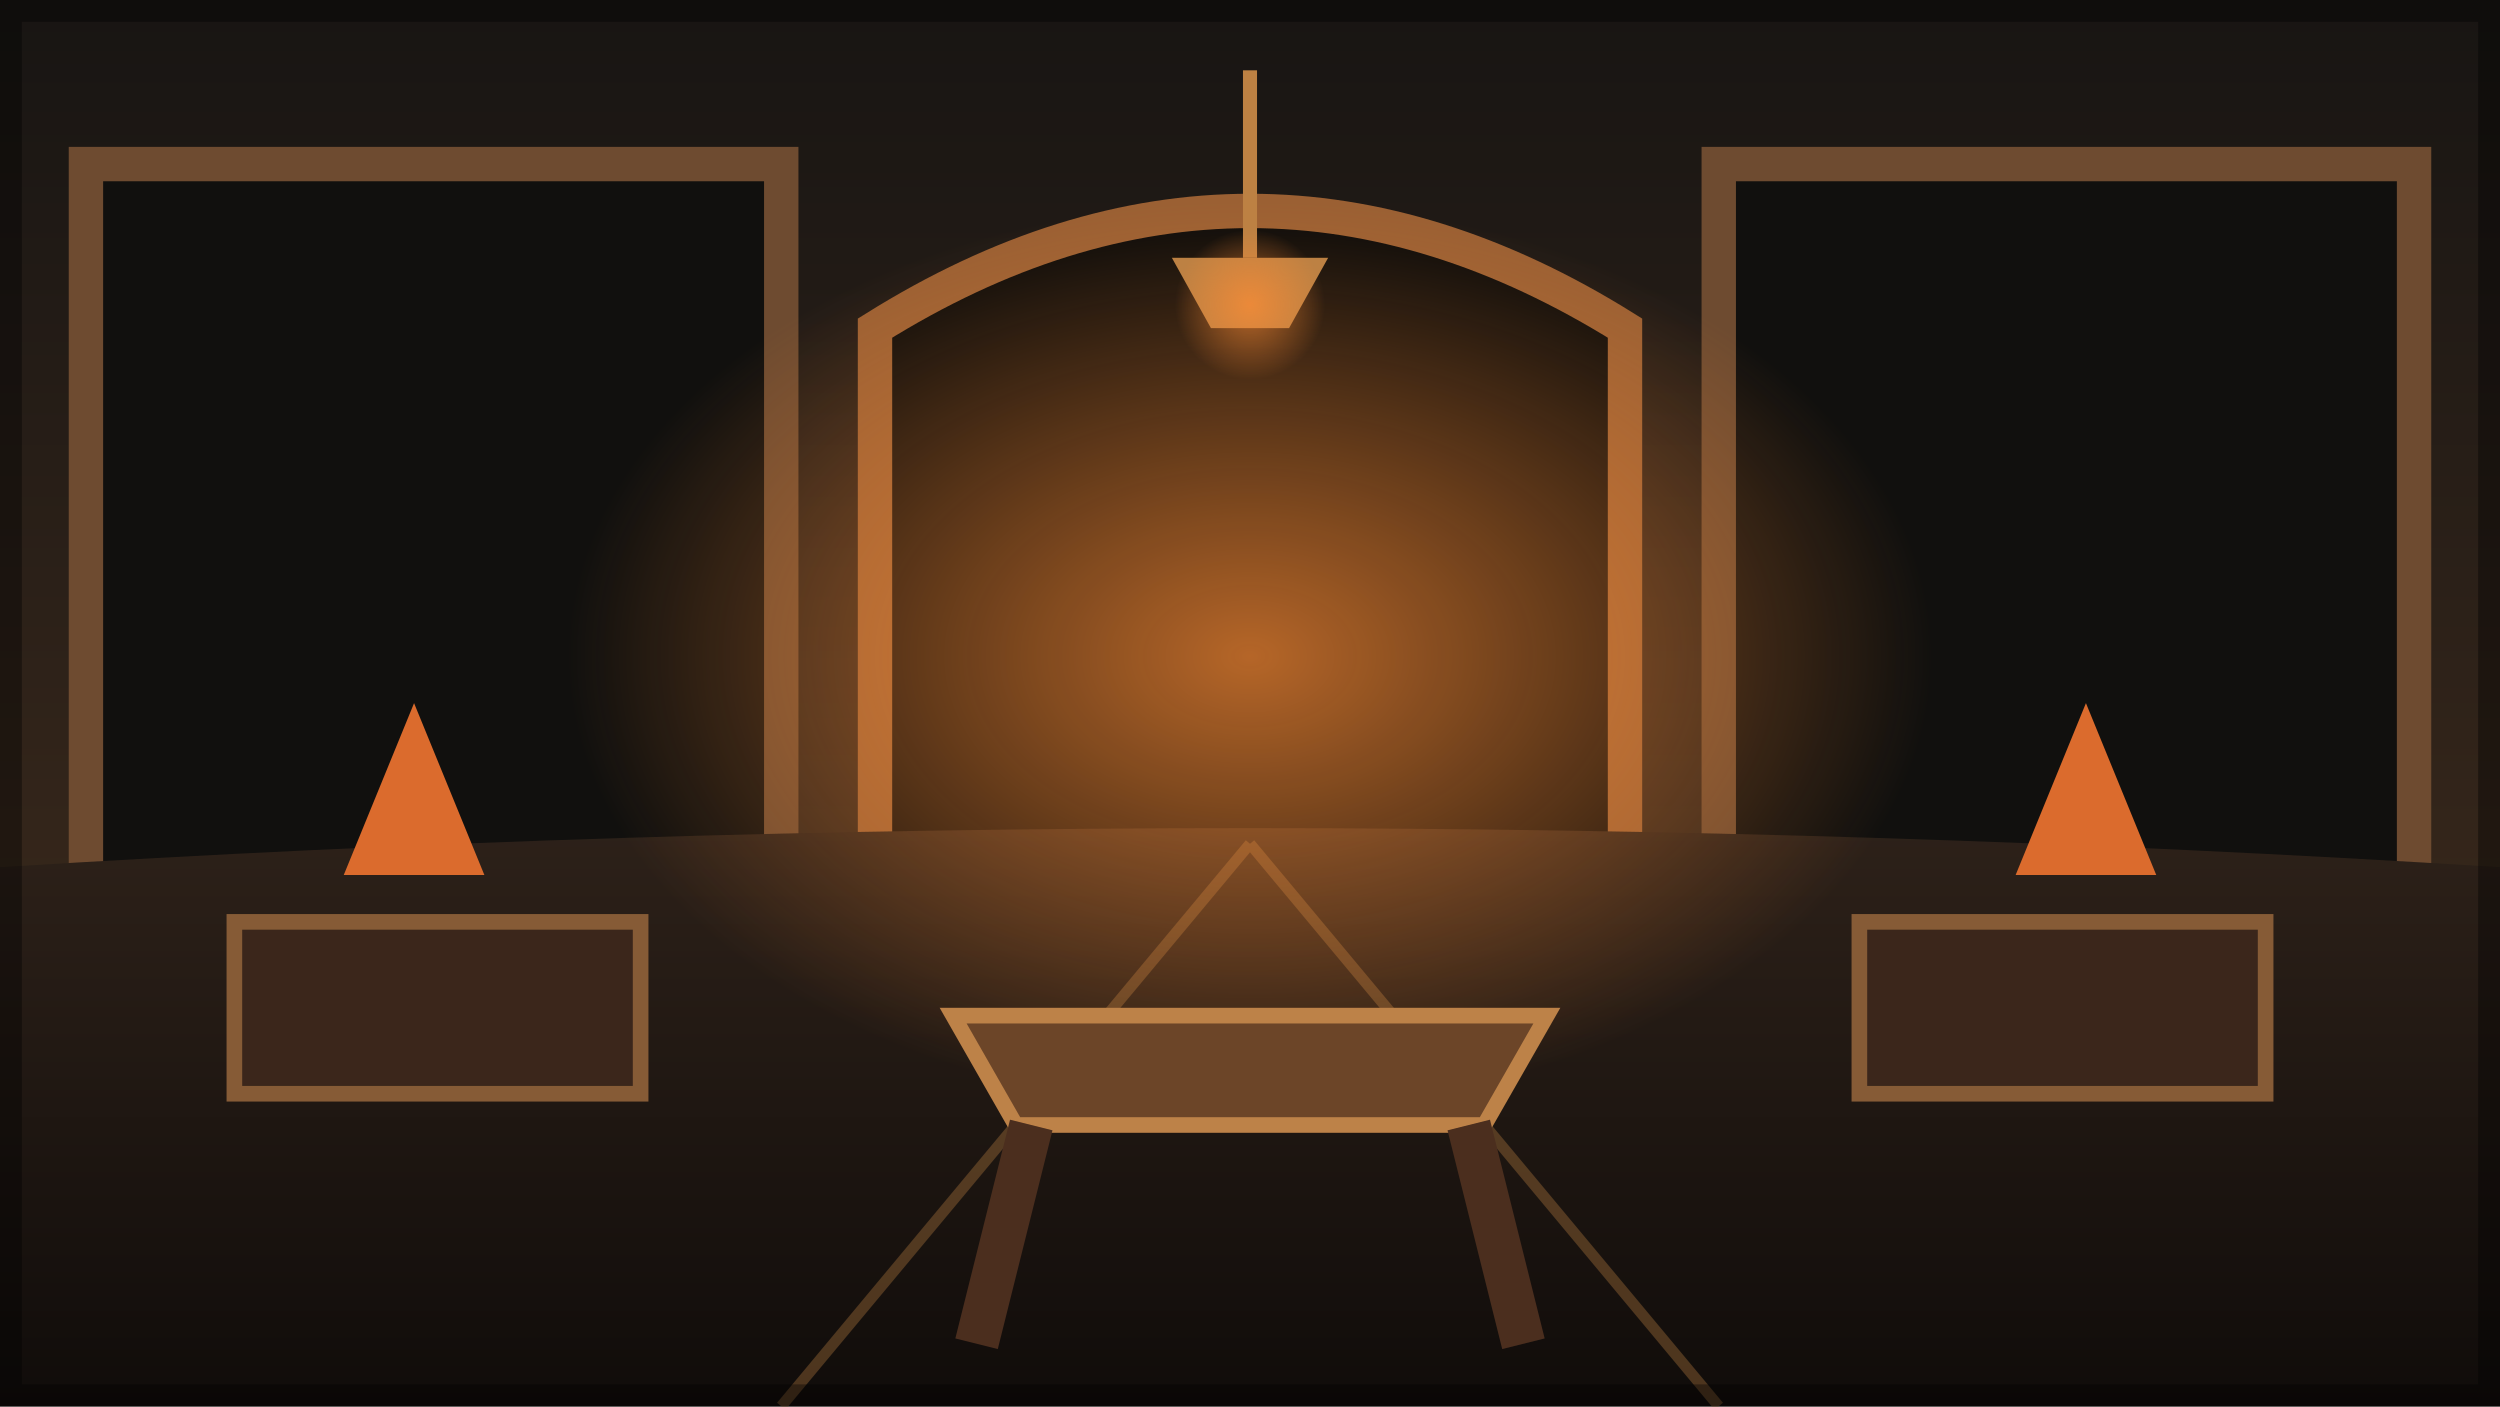
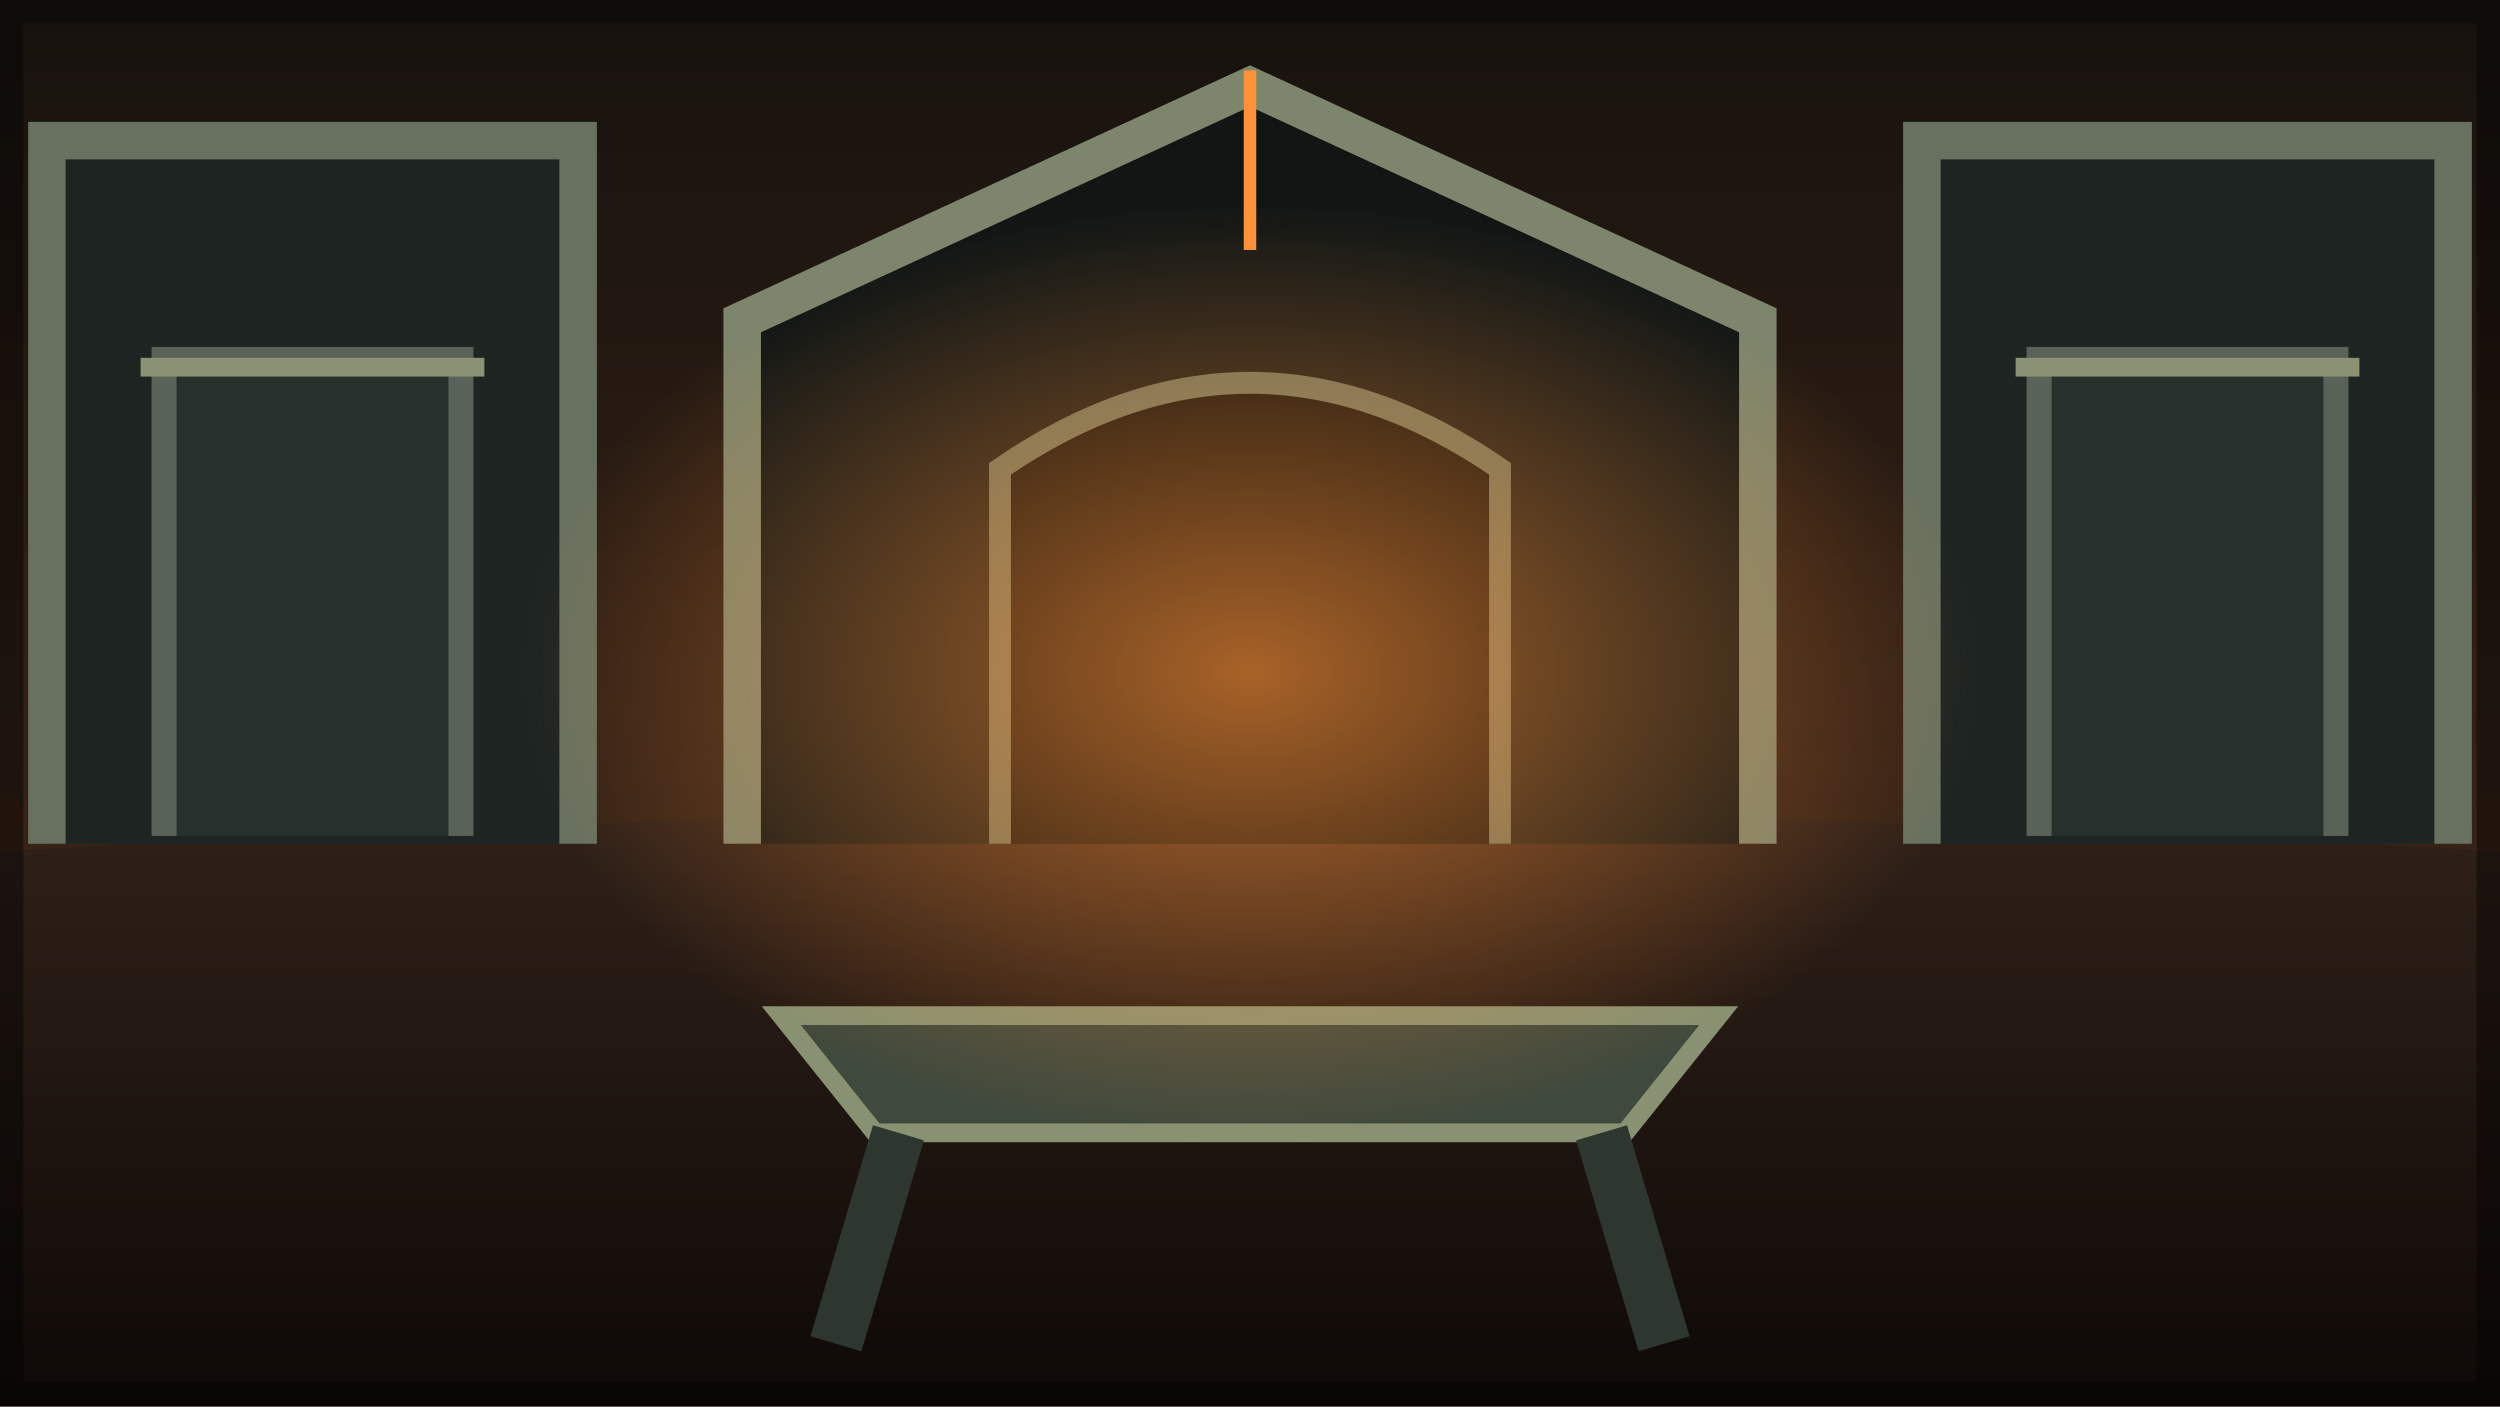
<svg xmlns="http://www.w3.org/2000/svg" width="1600" height="900" viewBox="0 0 1600 900">
  <defs>
    <linearGradient id="w" x2="0" y2="1">
-       <stop stop-color="#181513" />
-       <stop offset="1" stop-color="#46301f" />
+       <stop stop-color="#17120e" />
+       <stop offset="1" stop-color="#4b2d1c" />
    </linearGradient>
    <linearGradient id="f" x2="0" y2="1">
-       <stop stop-color="#2d2119" />
-       <stop offset="1" stop-color="#100c0a" />
+       <stop stop-color="#302119" />
+       <stop offset="1" stop-color="#0e0907" />
    </linearGradient>
    <radialGradient id="g">
-       <stop stop-color="#ff8d35" stop-opacity=".7" />
-       <stop offset="1" stop-color="#ff8d35" stop-opacity="0" />
+       <stop stop-color="#ff9138" stop-opacity=".65" />
+       <stop offset="1" stop-color="#ff9138" stop-opacity="0" />
    </radialGradient>
  </defs>
  <rect width="1600" height="900" fill="url(#w)" />
-   <path d="M55 555V105H500V555" fill="#11100e" stroke="#6e4b30" stroke-width="22" />
-   <path d="M1100 555V105H1545V555" fill="#11100e" stroke="#6e4b30" stroke-width="22" />
-   <path d="M560 555V210Q800 60 1040 210V555" fill="#0b0b0a" stroke="#9b6033" stroke-width="22" />
-   <path d="M0 555Q800 505 1600 555V900H0Z" fill="url(#f)" />
-   <g stroke="#bd8143" stroke-opacity=".35" stroke-width="7">
-     <path d="M800 540L500 900M800 540L1100 900" />
-   </g>
-   <ellipse cx="800" cy="420" rx="440" ry="290" fill="url(#g)" />
-   <path d="M800 45V165" stroke="#bd8143" stroke-width="9" />
-   <path d="M750 165H850L825 210H775Z" fill="#bd8143" />
-   <circle cx="800" cy="195" r="48" fill="url(#g)" />
-   <path d="M610 650H990L950 720H650Z" fill="#6c4528" stroke="#bd8248" stroke-width="10" />
-   <path d="M660 720L625 860M940 720L975 860" stroke="#4b2e1e" stroke-width="28" />
-   <path d="M150 590H410V700H150ZM1190 590H1450V700H1190Z" fill="#3b261b" stroke="#865b36" stroke-width="10" />
-   <g fill="#db6b2d">
-     <path d="M220 560l45-110 45 110z" />
-     <path d="M1290 560l45-110 45 110z" />
-   </g>
-   <rect width="1600" height="900" fill="none" stroke="#000" stroke-opacity=".38" stroke-width="28" />
+   <path d="M0 545Q800 495 1600 545V900H0Z" fill="url(#f)" />
+   <path d="M30 540V90H370V540M1230 540V90H1570V540" fill="#1d2422" stroke="#68715f" stroke-width="24" />
+   <path d="M475 540V205L800 55L1125 205V540" fill="#111615" stroke="#7d856c" stroke-width="24" />
+   <path d="M640 540V300Q800 190 960 300V540" fill="#070b0b" stroke="#69745f" stroke-width="14" />
+   <path d="M105 535V230H295V535M1305 535V230H1495V535" fill="#26302c" stroke="#586258" stroke-width="16" />
+   <path d="M90 235H310M1290 235H1510" stroke="#8b9274" stroke-width="12" />
+   <path d="M500 650H1100L1040 725H560Z" fill="#3f493d" stroke="#889171" stroke-width="12" />
+   <path d="M575 725L535 860M1025 725L1065 860" stroke="#2d372f" stroke-width="34" />
+   <ellipse cx="800" cy="430" rx="470" ry="300" fill="url(#g)" />
+   <path d="M800 45V160" stroke="#ff9138" stroke-width="8" />
+   <rect width="1600" height="900" fill="none" stroke="#000" stroke-opacity=".4" stroke-width="30" />
</svg>
